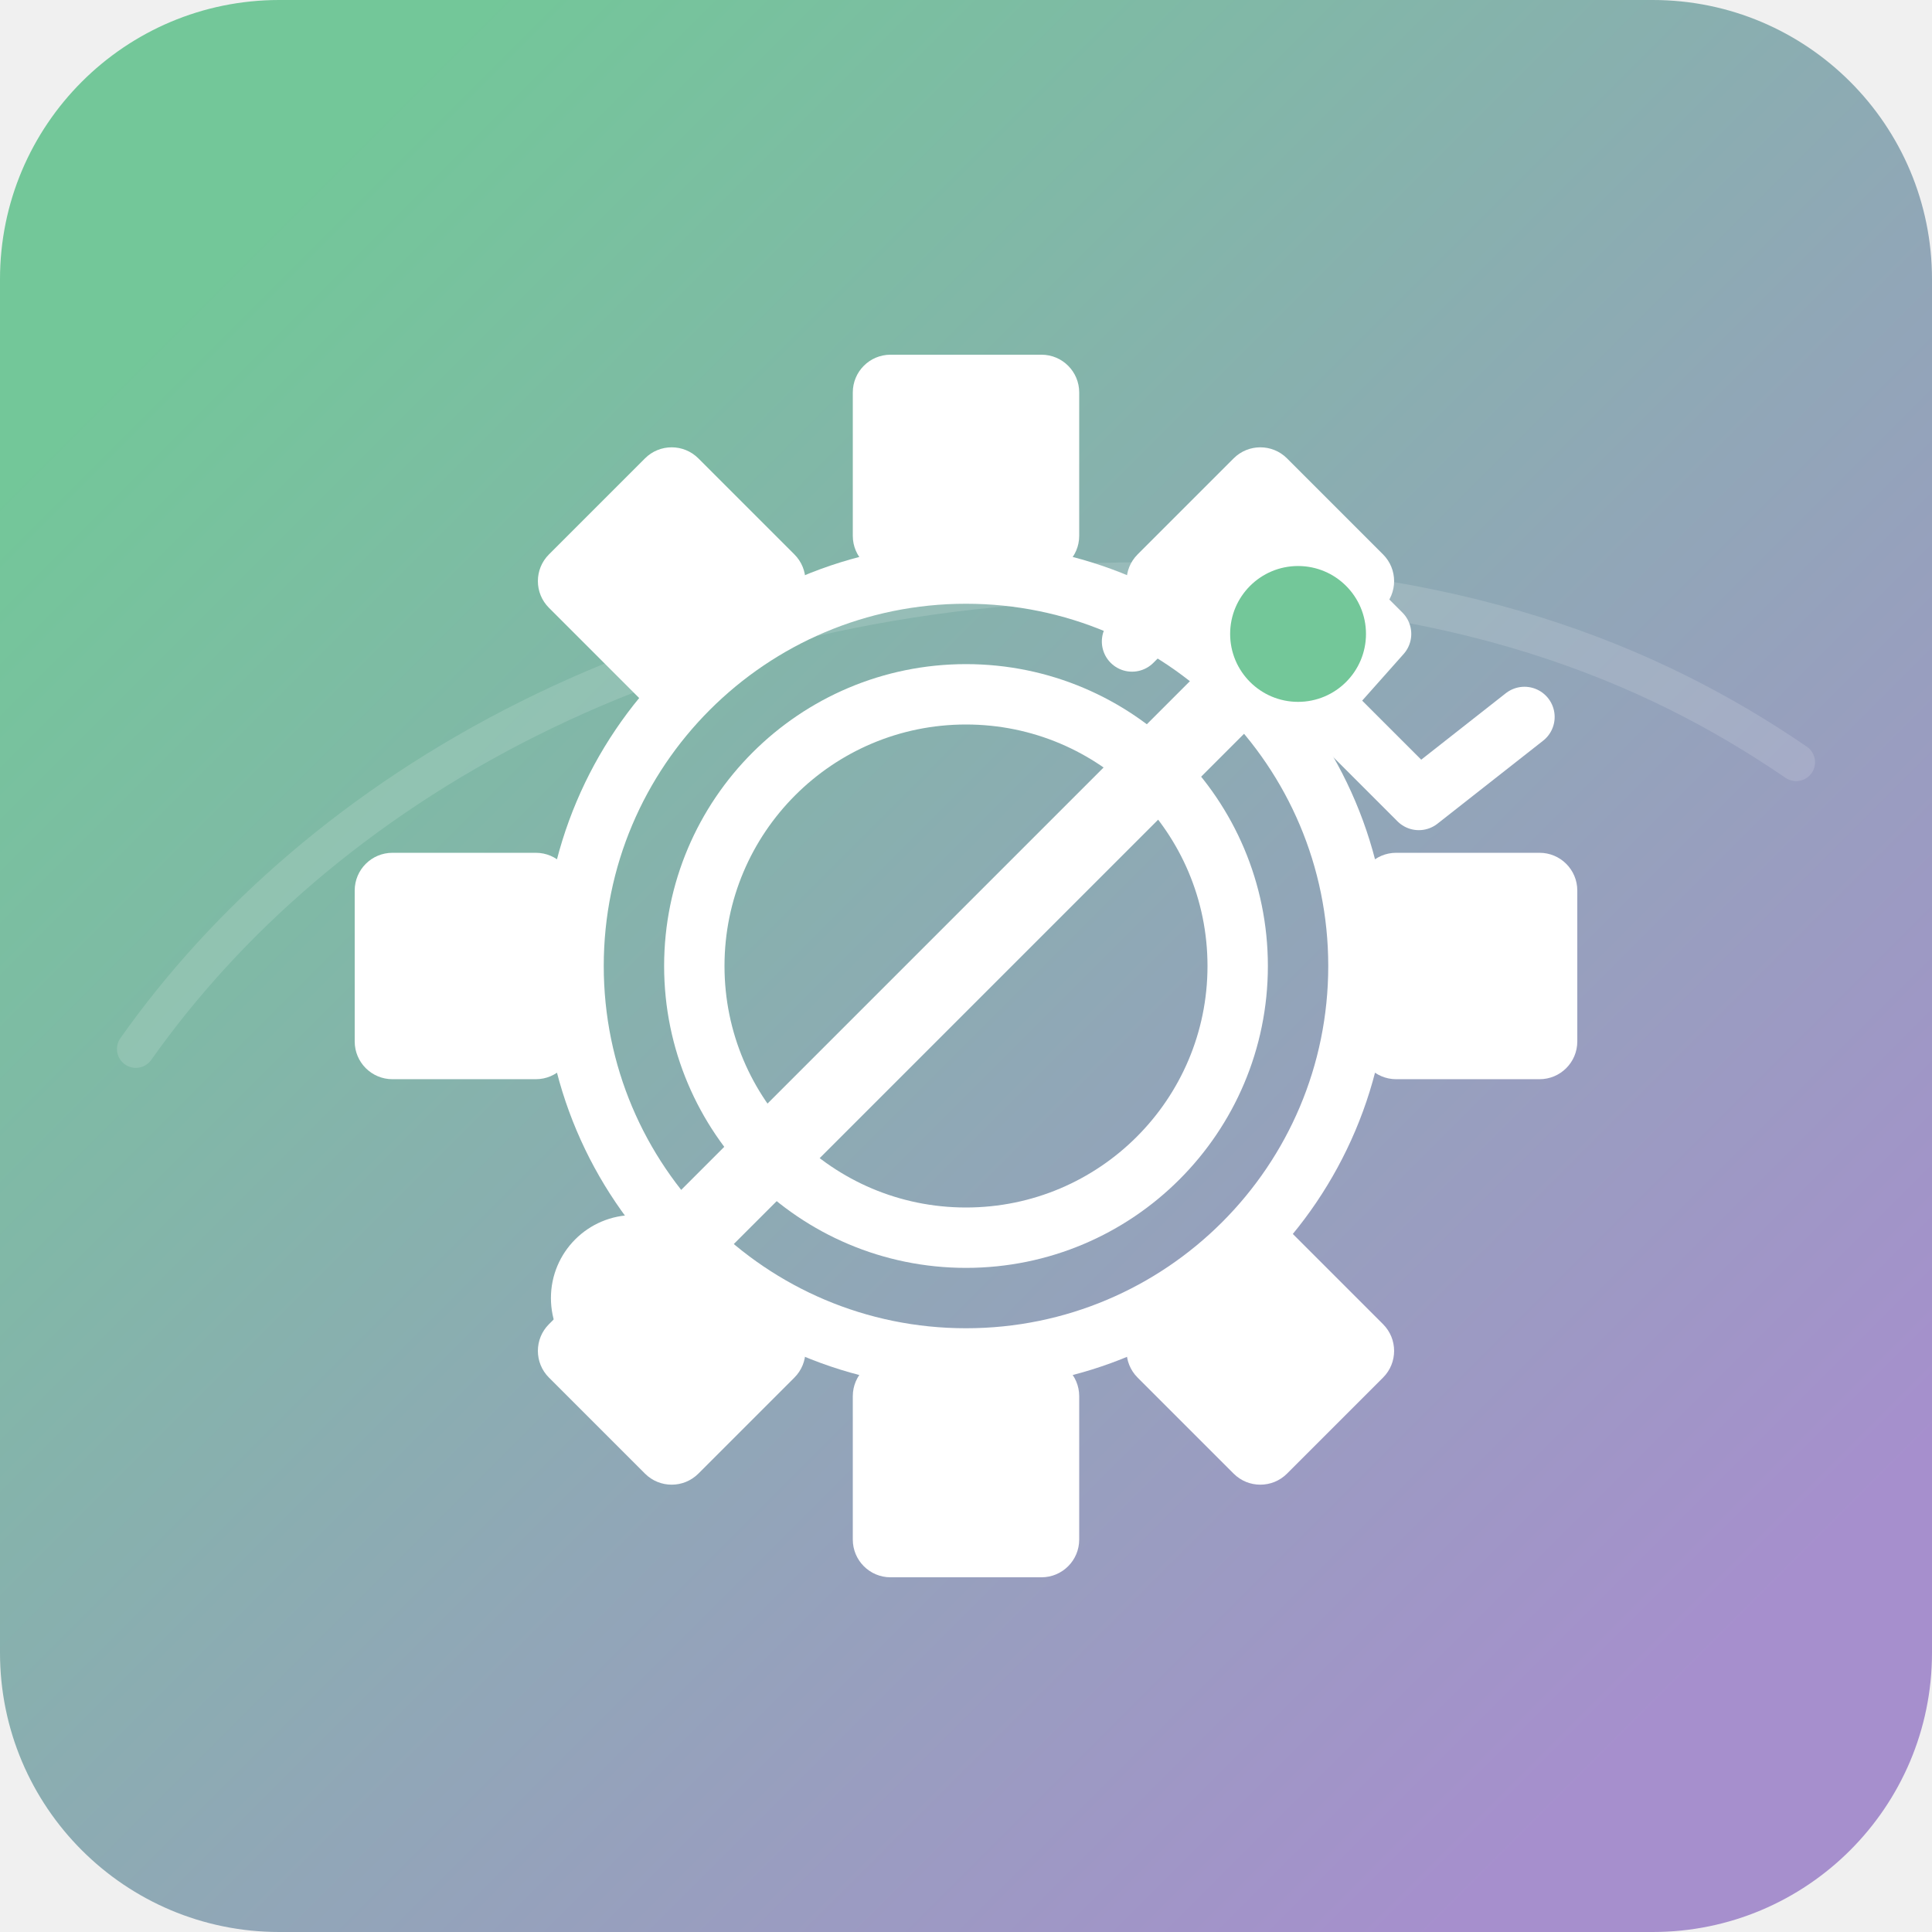
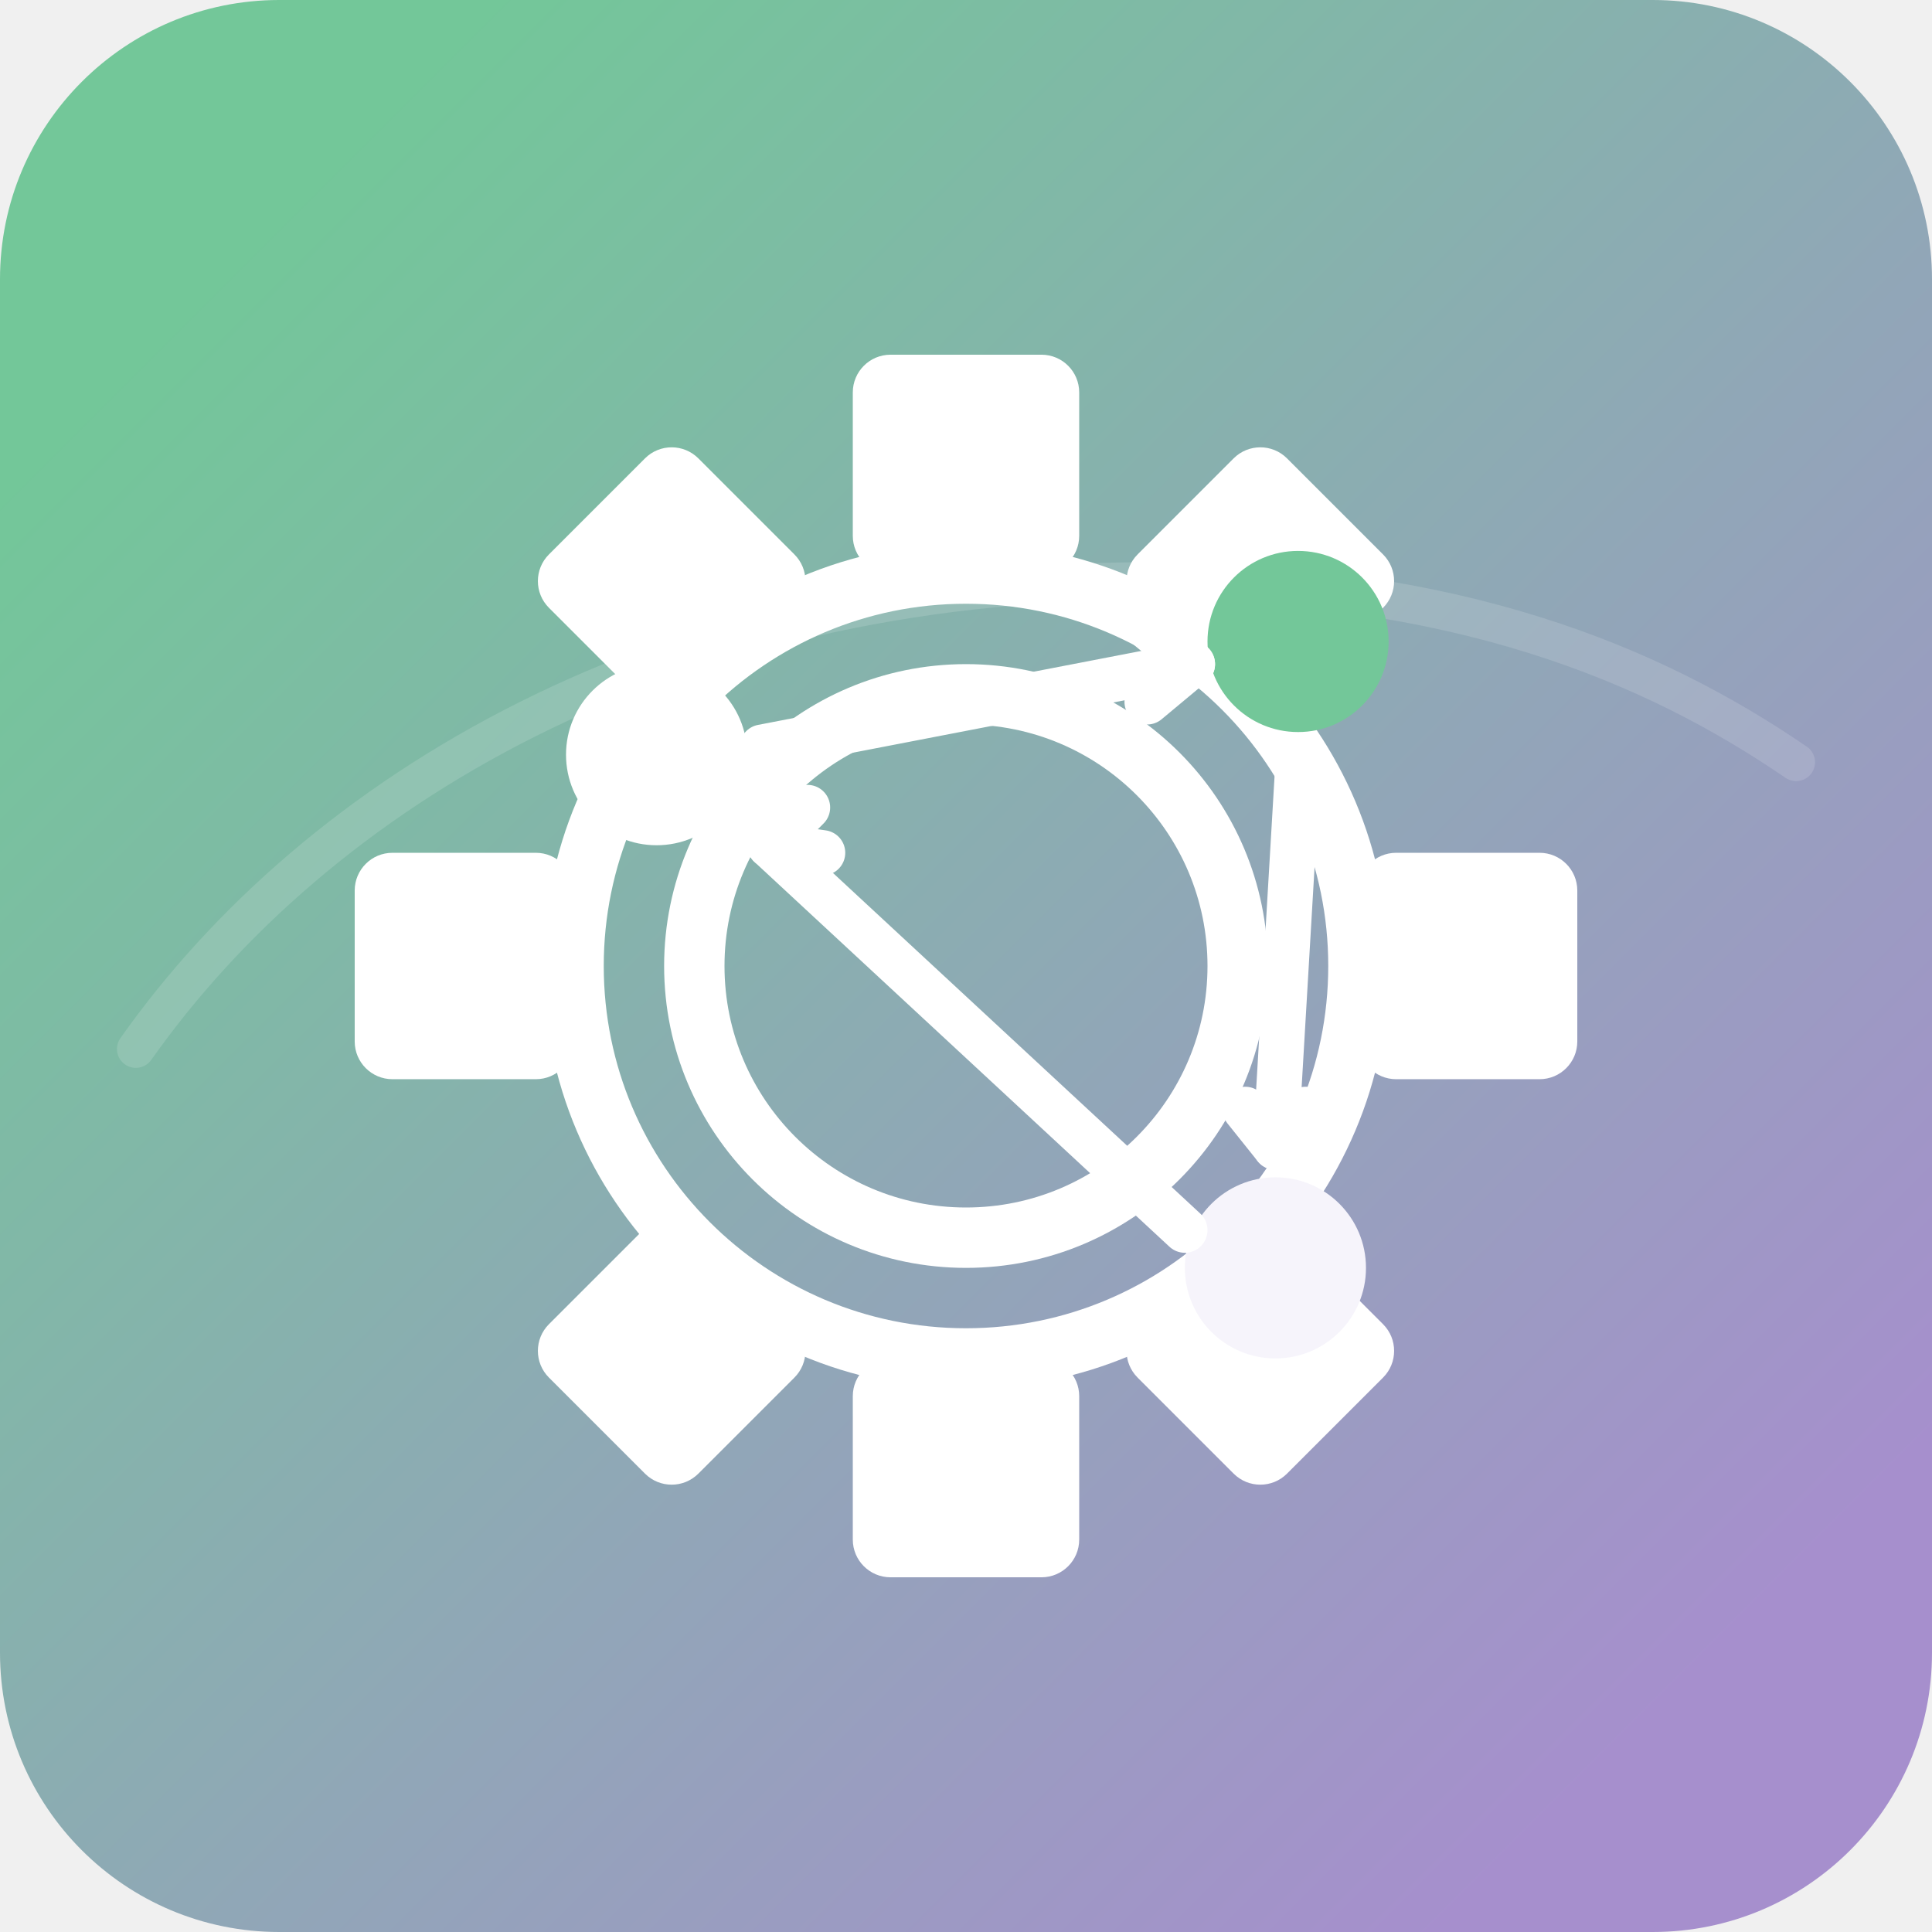
<svg xmlns="http://www.w3.org/2000/svg" width="512" height="512" viewBox="0 0 512 512" fill="none">
  <defs>
    <linearGradient id="bg" x1="64" y1="64" x2="448" y2="448" gradientUnits="userSpaceOnUse">
      <stop offset="0" stop-color="#73C799" />
      <stop offset="1" stop-color="#A68FCD" />
    </linearGradient>
  </defs>
  <rect x="0" y="0" width="512" height="512" rx="74" fill="url(#bg)" />
  <path d="M36 278C84 210 176 154 304 154C386 154 438 176 476 202" stroke="white" stroke-opacity="0.14" stroke-width="10" stroke-linecap="round" />
  <style>
    .outline { stroke: white; stroke-width: 16; stroke-linecap: round; stroke-linejoin: round; fill: none; }
    .outline.thin { stroke-width: 12; }
    .outline.heavy { stroke-width: 20; }
    .solid { fill: white; }
    .soft { fill: #F6F4FB; }
    .accent { stroke: #73C799; stroke-width: 12; stroke-linecap: round; stroke-linejoin: round; fill: none; }
    .accent.strong { stroke-width: 18; }
  </style>
  <g class="solid">
    <rect x="226" y="94" width="60" height="58" rx="10" />
    <rect x="226" y="360" width="60" height="58" rx="10" />
    <rect x="360" y="226" width="58" height="60" rx="10" />
    <rect x="94" y="226" width="58" height="60" rx="10" />
    <rect x="306" y="126" width="56" height="56" rx="10" transform="rotate(45 334 154)" />
    <rect x="306" y="330" width="56" height="56" rx="10" transform="rotate(45 334 358)" />
    <rect x="150" y="330" width="56" height="56" rx="10" transform="rotate(45 178 358)" />
    <rect x="150" y="126" width="56" height="56" rx="10" transform="rotate(45 178 154)" />
  </g>
  <circle cx="256" cy="256" r="104" class="outline" />
  <circle cx="256" cy="256" r="72" class="outline" />
-   <path d="M178 332L332 178" class="outline heavy" />
-   <path d="M300 170L334 136L366 168L350 186L376 212L404 190" class="outline" />
-   <circle cx="168" cy="344" r="14" class="outline" />
-   <circle cx="344" cy="168" r="18" fill="#73C799" />
+   <circle cx="174" cy="200" r="24" class="solid" />
+   <circle cx="344" cy="170" r="24" fill="#73C799" />
+   <circle cx="338" cy="336" r="24" fill="#F6F4FB" />
+   <path d="M202 198L316 176M344 202L338 304M314 326L204 224" class="outline thin" />
+   <path d="M304 166L316 176L304 186M330 294L338 304L346 294M214 214L204 224L218 226" class="outline thin" />
</svg>
